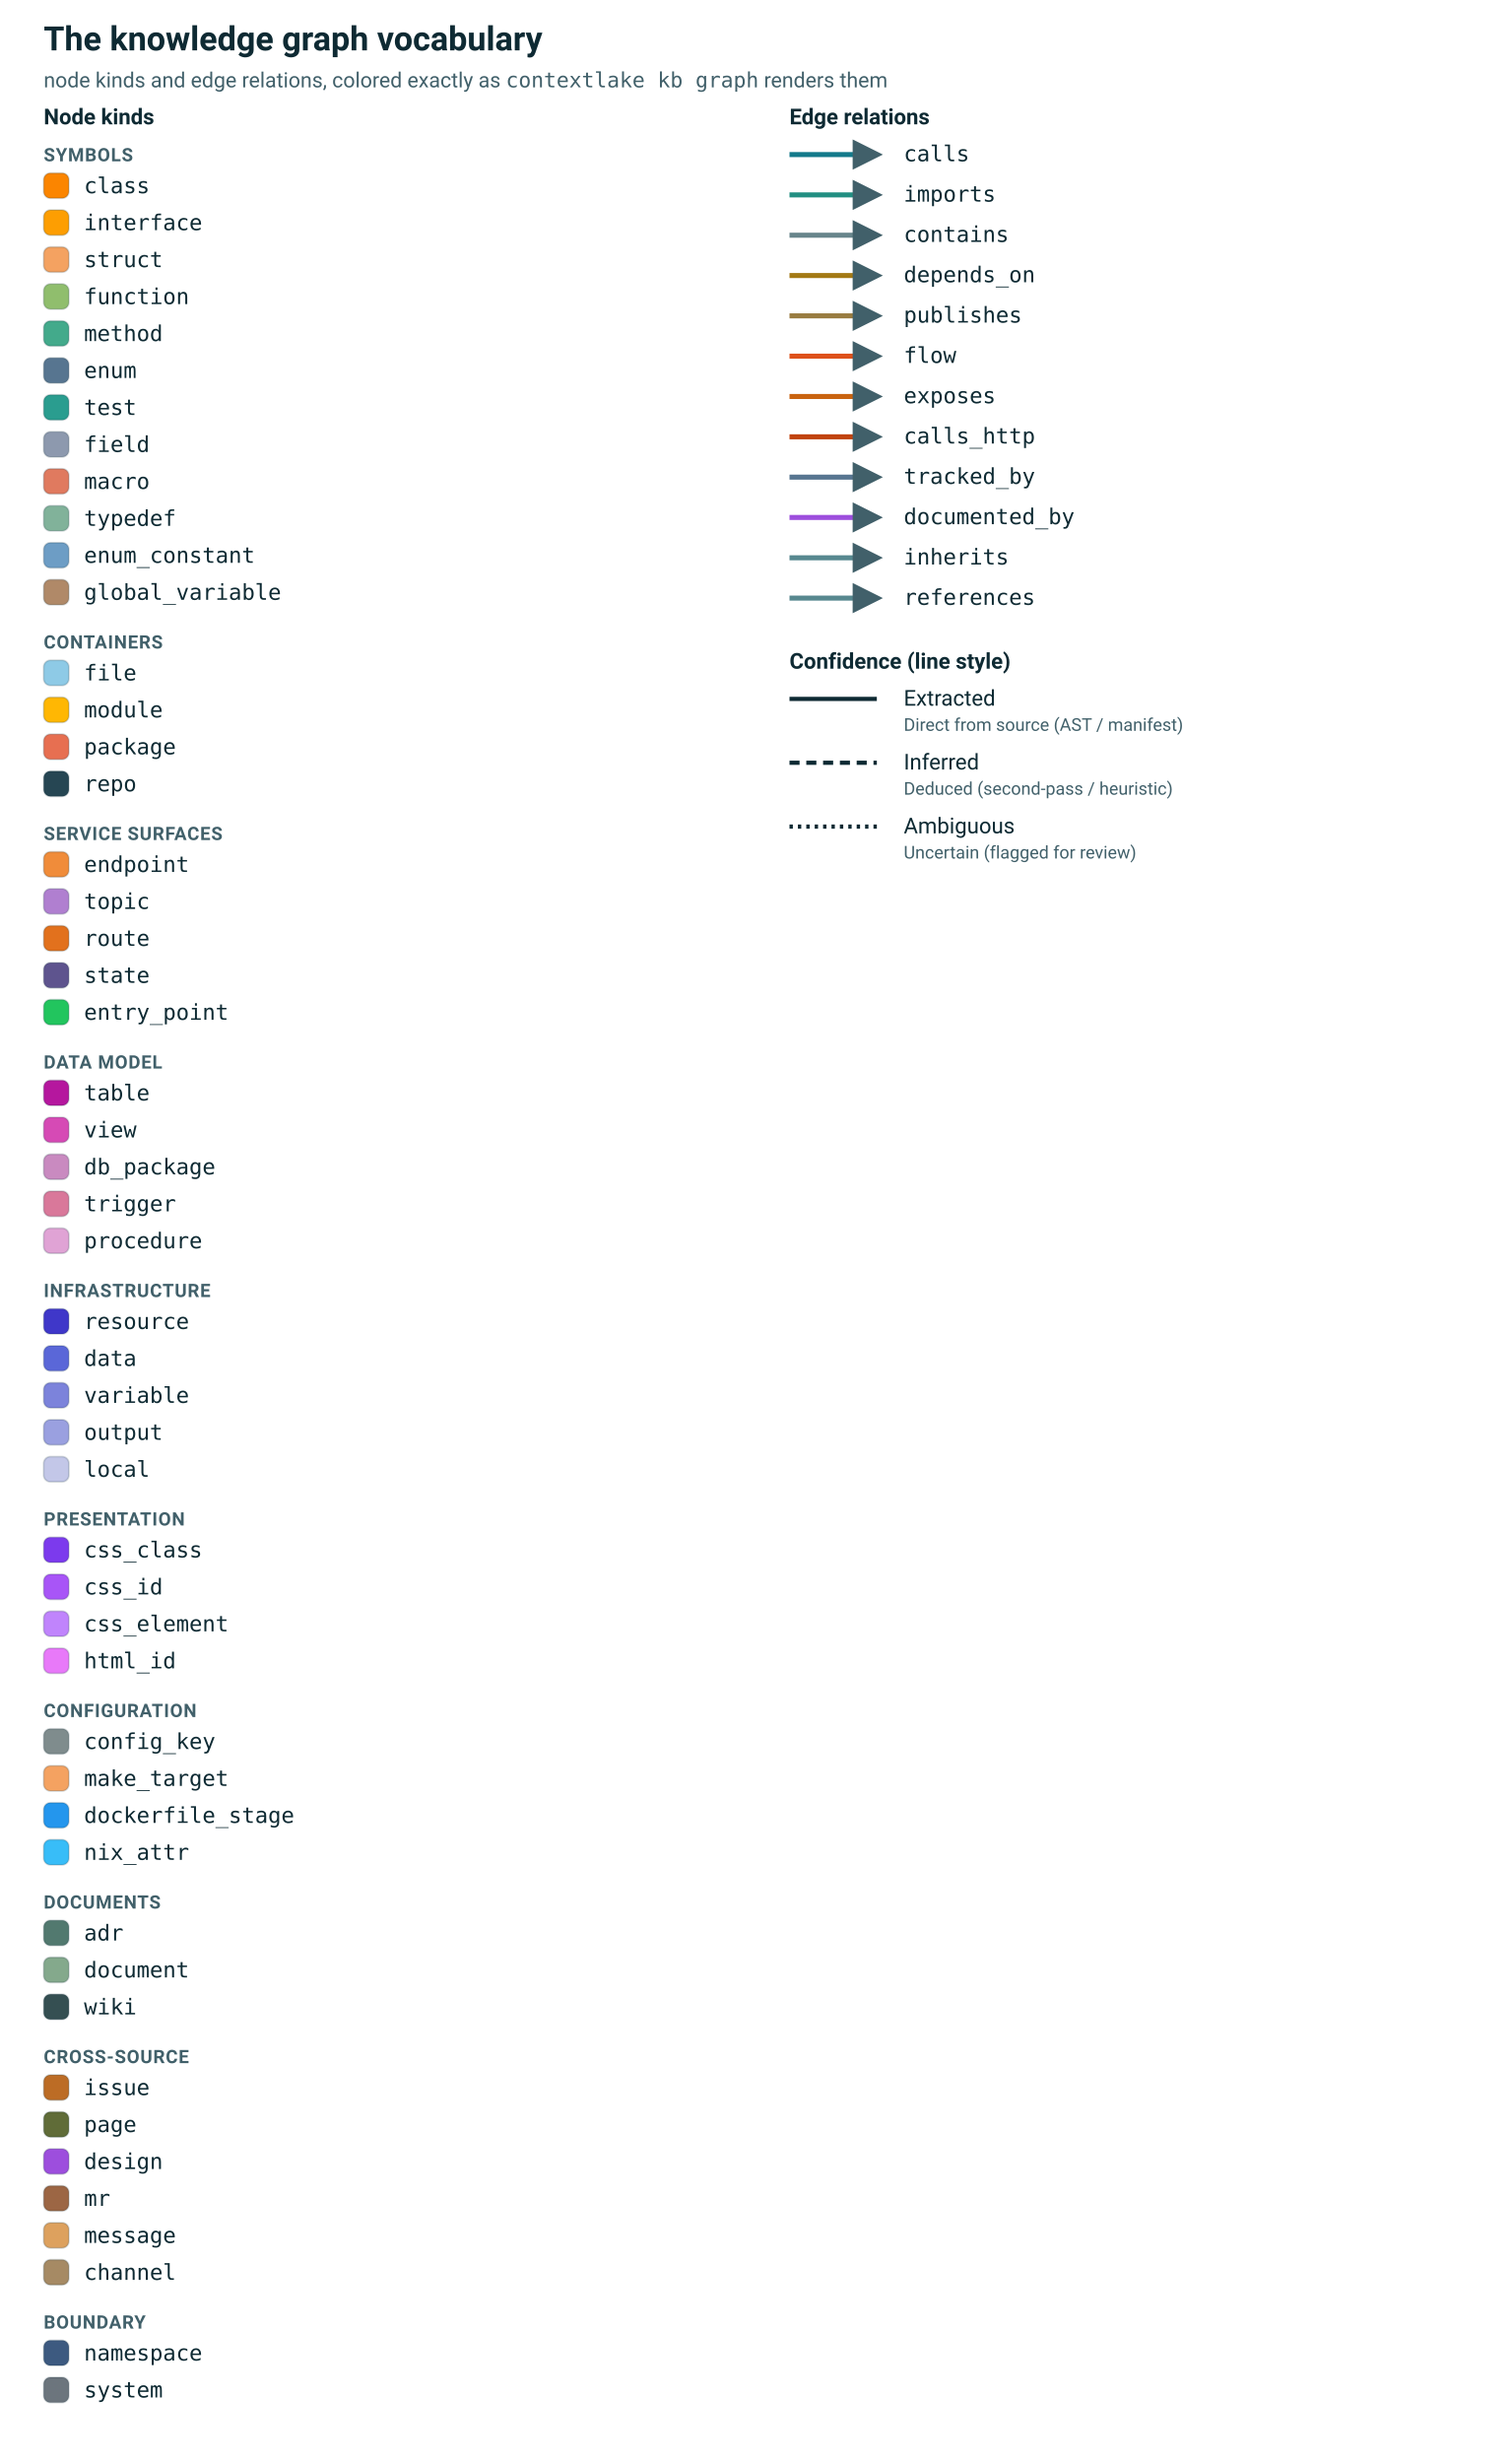
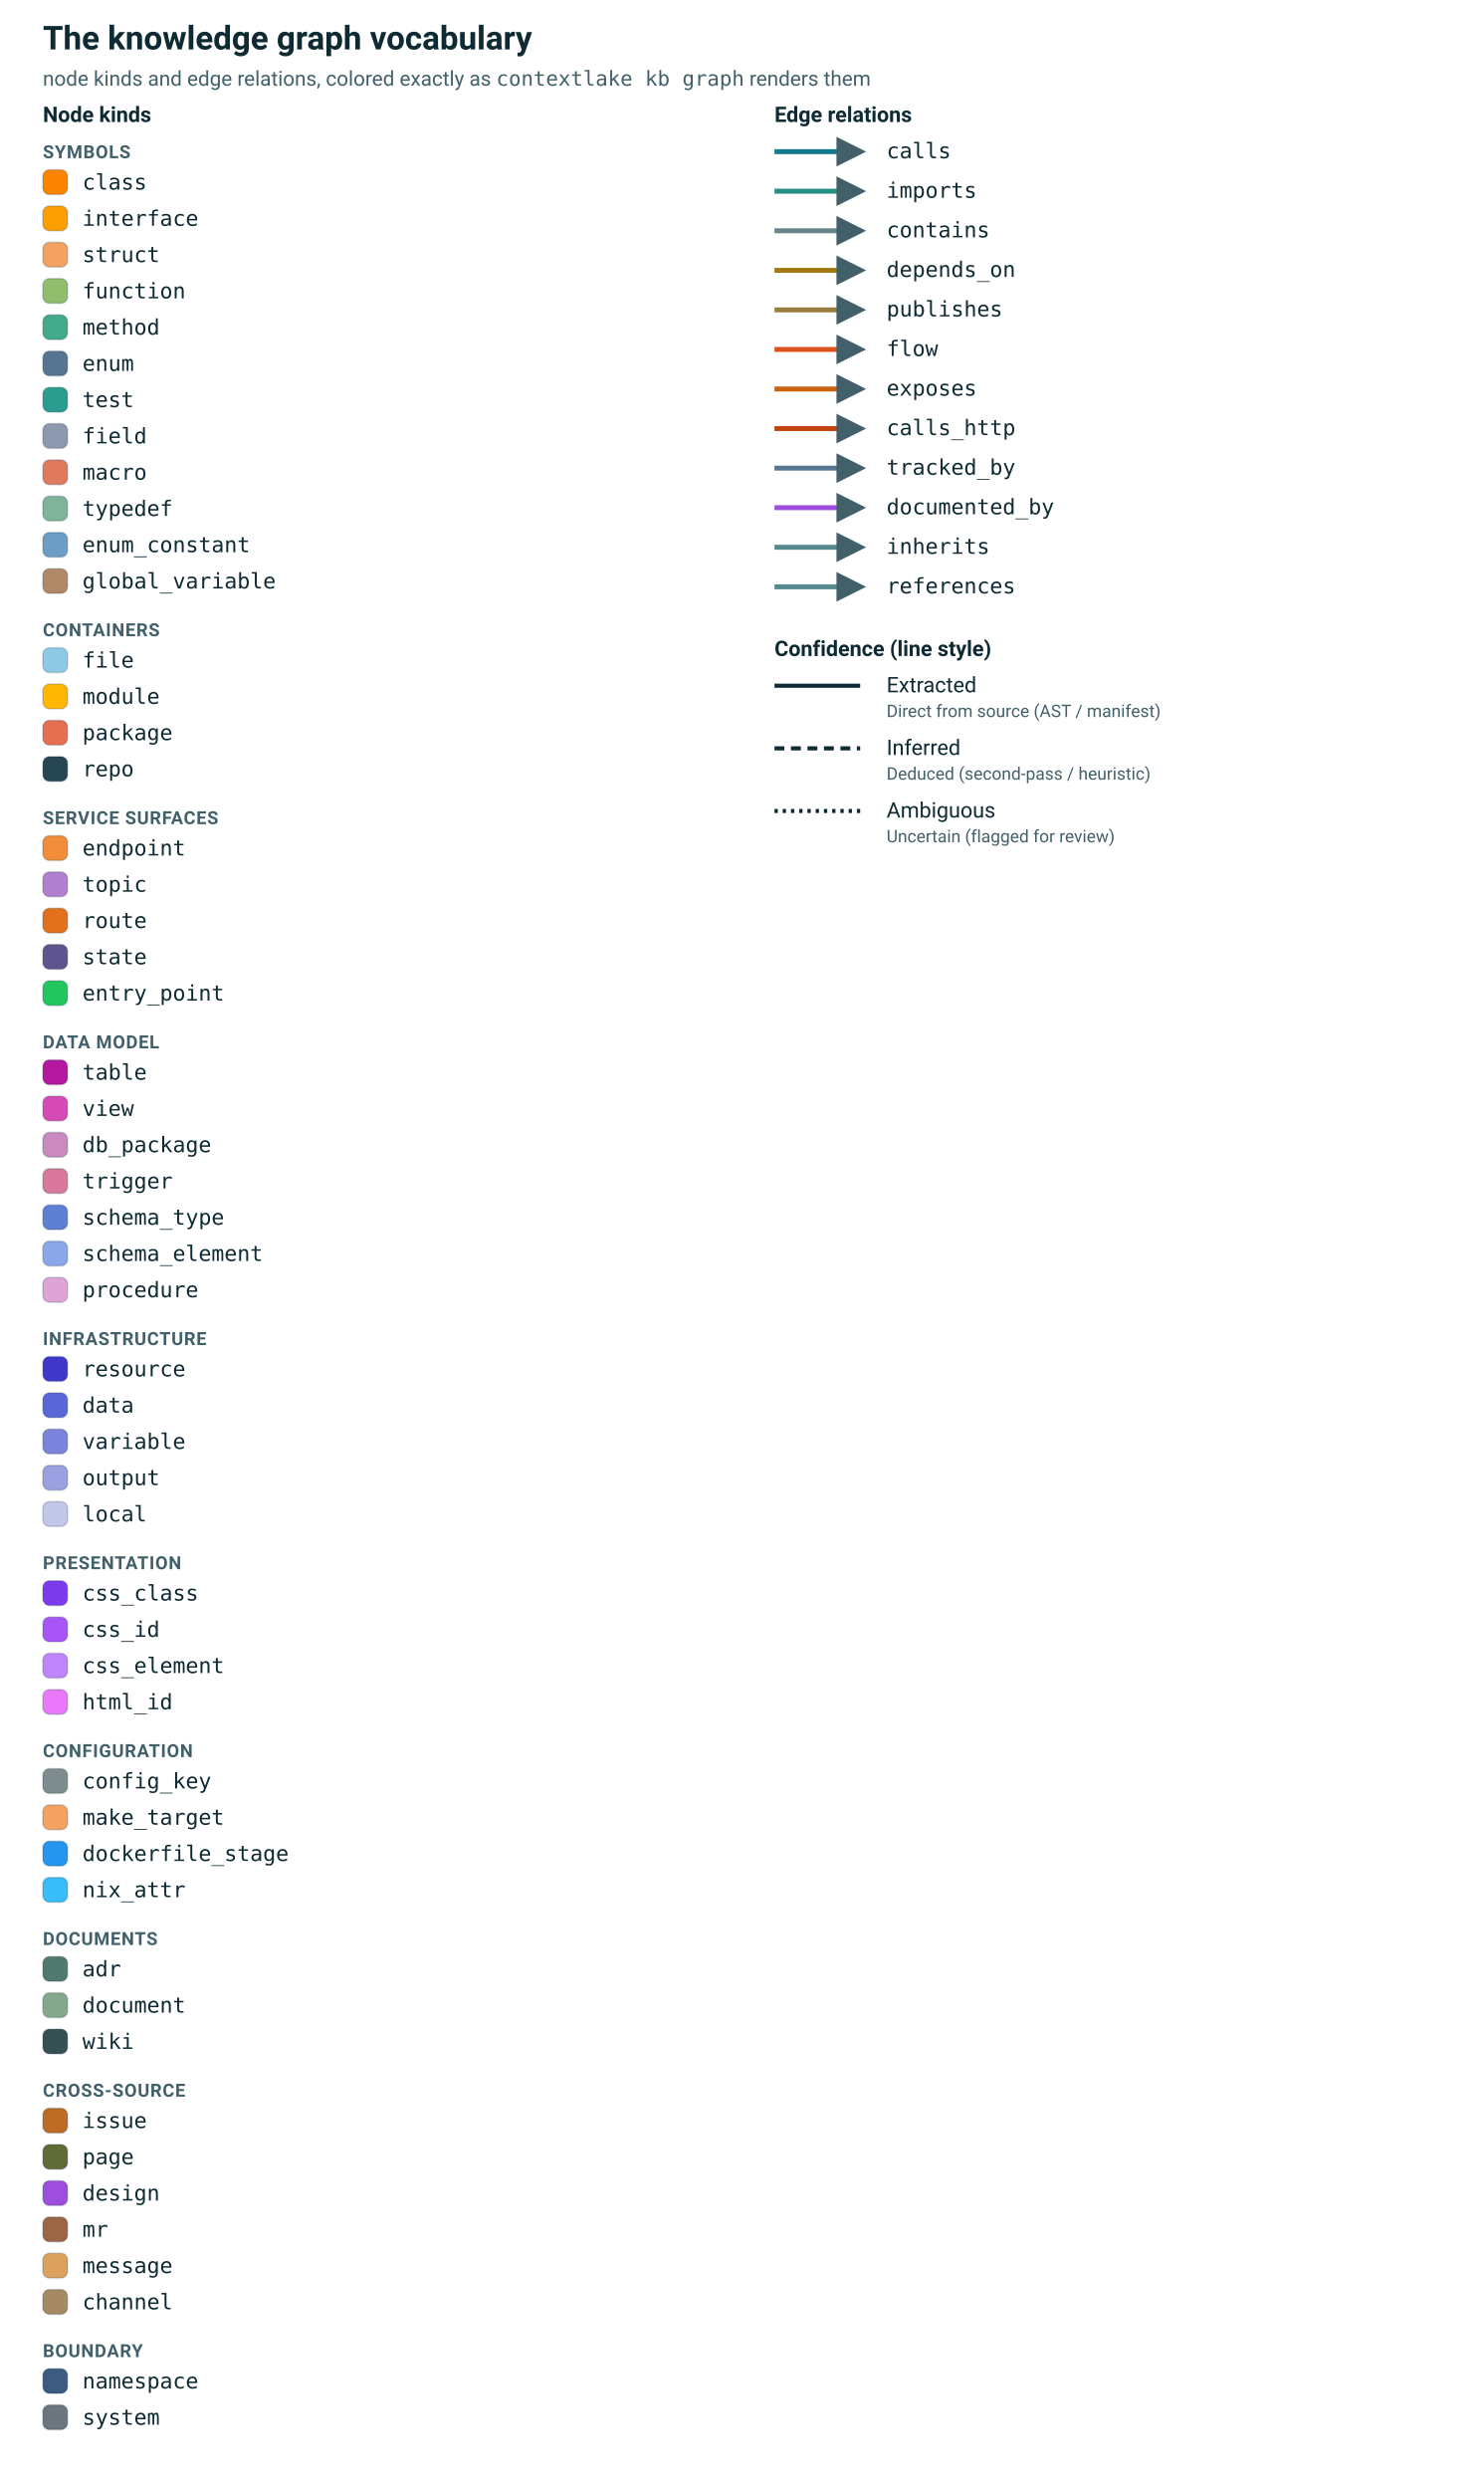
- <svg xmlns="http://www.w3.org/2000/svg" viewBox="0 0 900 1466" width="900" height="1466" role="img" aria-label="contextlake knowledge graph node kinds and edge relations">
+ <svg xmlns="http://www.w3.org/2000/svg" viewBox="0 0 900 1510" width="900" height="1510" role="img" aria-label="contextlake knowledge graph node kinds and edge relations">
  <defs>
    <marker id="ar2" viewBox="0 0 10 10" refX="8" refY="5" markerWidth="6" markerHeight="6" orient="auto">
      <path d="M0 0L10 5L0 10z" fill="#41606a" />
    </marker>
  </defs>
-   <rect x="0" y="0" width="900" height="1466" fill="none" />
+   <rect x="0" y="0" width="900" height="1510" fill="none" />
  <text x="26" y="30" font-size="20" font-weight="700" fill="#0E2A33" font-family="'Space Grotesk',-apple-system,Segoe UI,Roboto,sans-serif">The knowledge graph vocabulary</text>
  <text x="26" y="52" font-size="12.5" fill="#41606a" font-family="'Space Grotesk',-apple-system,Segoe UI,Roboto,sans-serif">node kinds and edge relations, colored exactly as <tspan font-family="'JetBrains Mono',ui-monospace,monospace">contextlake kb graph</tspan> renders them</text>
  <text x="26" y="74" font-size="13" font-weight="700" fill="#0E2A33" font-family="'Space Grotesk',-apple-system,Segoe UI,Roboto,sans-serif">Node kinds</text>
  <text x="26" y="96" font-size="11" font-weight="600" fill="#41606a" letter-spacing=".04em" font-family="'Space Grotesk',-apple-system,Segoe UI,Roboto,sans-serif">SYMBOLS</text>
  <rect x="26" y="103" width="15" height="15" rx="4" fill="#fb8500" stroke="#0E2A33" stroke-opacity=".18" />
  <text x="50" y="115" font-size="13" fill="#0E2A33" font-family="'JetBrains Mono',ui-monospace,monospace">class</text>
  <rect x="26" y="125" width="15" height="15" rx="4" fill="#fd9e02" stroke="#0E2A33" stroke-opacity=".18" />
  <text x="50" y="137" font-size="13" fill="#0E2A33" font-family="'JetBrains Mono',ui-monospace,monospace">interface</text>
  <rect x="26" y="147" width="15" height="15" rx="4" fill="#f4a261" stroke="#0E2A33" stroke-opacity=".18" />
  <text x="50" y="159" font-size="13" fill="#0E2A33" font-family="'JetBrains Mono',ui-monospace,monospace">struct</text>
  <rect x="26" y="169" width="15" height="15" rx="4" fill="#90be6d" stroke="#0E2A33" stroke-opacity=".18" />
  <text x="50" y="181" font-size="13" fill="#0E2A33" font-family="'JetBrains Mono',ui-monospace,monospace">function</text>
  <rect x="26" y="191" width="15" height="15" rx="4" fill="#43aa8b" stroke="#0E2A33" stroke-opacity=".18" />
  <text x="50" y="203" font-size="13" fill="#0E2A33" font-family="'JetBrains Mono',ui-monospace,monospace">method</text>
  <rect x="26" y="213" width="15" height="15" rx="4" fill="#577590" stroke="#0E2A33" stroke-opacity=".18" />
  <text x="50" y="225" font-size="13" fill="#0E2A33" font-family="'JetBrains Mono',ui-monospace,monospace">enum</text>
  <rect x="26" y="235" width="15" height="15" rx="4" fill="#2a9d8f" stroke="#0E2A33" stroke-opacity=".18" />
  <text x="50" y="247" font-size="13" fill="#0E2A33" font-family="'JetBrains Mono',ui-monospace,monospace">test</text>
  <rect x="26" y="257" width="15" height="15" rx="4" fill="#8d99ae" stroke="#0E2A33" stroke-opacity=".18" />
  <text x="50" y="269" font-size="13" fill="#0E2A33" font-family="'JetBrains Mono',ui-monospace,monospace">field</text>
  <rect x="26" y="279" width="15" height="15" rx="4" fill="#e07a5f" stroke="#0E2A33" stroke-opacity=".18" />
  <text x="50" y="291" font-size="13" fill="#0E2A33" font-family="'JetBrains Mono',ui-monospace,monospace">macro</text>
  <rect x="26" y="301" width="15" height="15" rx="4" fill="#81b29a" stroke="#0E2A33" stroke-opacity=".18" />
  <text x="50" y="313" font-size="13" fill="#0E2A33" font-family="'JetBrains Mono',ui-monospace,monospace">typedef</text>
  <rect x="26" y="323" width="15" height="15" rx="4" fill="#6d9dc5" stroke="#0E2A33" stroke-opacity=".18" />
  <text x="50" y="335" font-size="13" fill="#0E2A33" font-family="'JetBrains Mono',ui-monospace,monospace">enum_constant</text>
  <rect x="26" y="345" width="15" height="15" rx="4" fill="#b08968" stroke="#0E2A33" stroke-opacity=".18" />
  <text x="50" y="357" font-size="13" fill="#0E2A33" font-family="'JetBrains Mono',ui-monospace,monospace">global_variable</text>
  <text x="26" y="386" font-size="11" font-weight="600" fill="#41606a" letter-spacing=".04em" font-family="'Space Grotesk',-apple-system,Segoe UI,Roboto,sans-serif">CONTAINERS</text>
  <rect x="26" y="393" width="15" height="15" rx="4" fill="#8ecae6" stroke="#0E2A33" stroke-opacity=".18" />
  <text x="50" y="405" font-size="13" fill="#0E2A33" font-family="'JetBrains Mono',ui-monospace,monospace">file</text>
  <rect x="26" y="415" width="15" height="15" rx="4" fill="#ffb703" stroke="#0E2A33" stroke-opacity=".18" />
  <text x="50" y="427" font-size="13" fill="#0E2A33" font-family="'JetBrains Mono',ui-monospace,monospace">module</text>
  <rect x="26" y="437" width="15" height="15" rx="4" fill="#e76f51" stroke="#0E2A33" stroke-opacity=".18" />
  <text x="50" y="449" font-size="13" fill="#0E2A33" font-family="'JetBrains Mono',ui-monospace,monospace">package</text>
  <rect x="26" y="459" width="15" height="15" rx="4" fill="#264653" stroke="#0E2A33" stroke-opacity=".18" />
  <text x="50" y="471" font-size="13" fill="#0E2A33" font-family="'JetBrains Mono',ui-monospace,monospace">repo</text>
  <text x="26" y="500" font-size="11" font-weight="600" fill="#41606a" letter-spacing=".04em" font-family="'Space Grotesk',-apple-system,Segoe UI,Roboto,sans-serif">SERVICE SURFACES</text>
  <rect x="26" y="507" width="15" height="15" rx="4" fill="#f08c3a" stroke="#0E2A33" stroke-opacity=".18" />
  <text x="50" y="519" font-size="13" fill="#0E2A33" font-family="'JetBrains Mono',ui-monospace,monospace">endpoint</text>
  <rect x="26" y="529" width="15" height="15" rx="4" fill="#b07fd0" stroke="#0E2A33" stroke-opacity=".18" />
  <text x="50" y="541" font-size="13" fill="#0E2A33" font-family="'JetBrains Mono',ui-monospace,monospace">topic</text>
  <rect x="26" y="551" width="15" height="15" rx="4" fill="#e2711d" stroke="#0E2A33" stroke-opacity=".18" />
  <text x="50" y="563" font-size="13" fill="#0E2A33" font-family="'JetBrains Mono',ui-monospace,monospace">route</text>
  <rect x="26" y="573" width="15" height="15" rx="4" fill="#5e548e" stroke="#0E2A33" stroke-opacity=".18" />
  <text x="50" y="585" font-size="13" fill="#0E2A33" font-family="'JetBrains Mono',ui-monospace,monospace">state</text>
  <rect x="26" y="595" width="15" height="15" rx="4" fill="#22c55e" stroke="#0E2A33" stroke-opacity=".18" />
  <text x="50" y="607" font-size="13" fill="#0E2A33" font-family="'JetBrains Mono',ui-monospace,monospace">entry_point</text>
  <text x="26" y="636" font-size="11" font-weight="600" fill="#41606a" letter-spacing=".04em" font-family="'Space Grotesk',-apple-system,Segoe UI,Roboto,sans-serif">DATA MODEL</text>
  <rect x="26" y="643" width="15" height="15" rx="4" fill="#b5179e" stroke="#0E2A33" stroke-opacity=".18" />
  <text x="50" y="655" font-size="13" fill="#0E2A33" font-family="'JetBrains Mono',ui-monospace,monospace">table</text>
  <rect x="26" y="665" width="15" height="15" rx="4" fill="#d64ab5" stroke="#0E2A33" stroke-opacity=".18" />
  <text x="50" y="677" font-size="13" fill="#0E2A33" font-family="'JetBrains Mono',ui-monospace,monospace">view</text>
  <rect x="26" y="687" width="15" height="15" rx="4" fill="#c98ac0" stroke="#0E2A33" stroke-opacity=".18" />
  <text x="50" y="699" font-size="13" fill="#0E2A33" font-family="'JetBrains Mono',ui-monospace,monospace">db_package</text>
  <rect x="26" y="709" width="15" height="15" rx="4" fill="#d9789a" stroke="#0E2A33" stroke-opacity=".18" />
  <text x="50" y="721" font-size="13" fill="#0E2A33" font-family="'JetBrains Mono',ui-monospace,monospace">trigger</text>
-   <rect x="26" y="731" width="15" height="15" rx="4" fill="#e0a3d5" stroke="#0E2A33" stroke-opacity=".18" />
-   <text x="50" y="743" font-size="13" fill="#0E2A33" font-family="'JetBrains Mono',ui-monospace,monospace">procedure</text>
-   <text x="26" y="772" font-size="11" font-weight="600" fill="#41606a" letter-spacing=".04em" font-family="'Space Grotesk',-apple-system,Segoe UI,Roboto,sans-serif">INFRASTRUCTURE</text>
-   <rect x="26" y="779" width="15" height="15" rx="4" fill="#3f37c9" stroke="#0E2A33" stroke-opacity=".18" />
-   <text x="50" y="791" font-size="13" fill="#0E2A33" font-family="'JetBrains Mono',ui-monospace,monospace">resource</text>
-   <rect x="26" y="801" width="15" height="15" rx="4" fill="#5a67d8" stroke="#0E2A33" stroke-opacity=".18" />
-   <text x="50" y="813" font-size="13" fill="#0E2A33" font-family="'JetBrains Mono',ui-monospace,monospace">data</text>
-   <rect x="26" y="823" width="15" height="15" rx="4" fill="#7c83db" stroke="#0E2A33" stroke-opacity=".18" />
-   <text x="50" y="835" font-size="13" fill="#0E2A33" font-family="'JetBrains Mono',ui-monospace,monospace">variable</text>
-   <rect x="26" y="845" width="15" height="15" rx="4" fill="#9aa0e0" stroke="#0E2A33" stroke-opacity=".18" />
-   <text x="50" y="857" font-size="13" fill="#0E2A33" font-family="'JetBrains Mono',ui-monospace,monospace">output</text>
-   <rect x="26" y="867" width="15" height="15" rx="4" fill="#c3c7e8" stroke="#0E2A33" stroke-opacity=".18" />
-   <text x="50" y="879" font-size="13" fill="#0E2A33" font-family="'JetBrains Mono',ui-monospace,monospace">local</text>
-   <text x="26" y="908" font-size="11" font-weight="600" fill="#41606a" letter-spacing=".04em" font-family="'Space Grotesk',-apple-system,Segoe UI,Roboto,sans-serif">PRESENTATION</text>
-   <rect x="26" y="915" width="15" height="15" rx="4" fill="#7c3aed" stroke="#0E2A33" stroke-opacity=".18" />
-   <text x="50" y="927" font-size="13" fill="#0E2A33" font-family="'JetBrains Mono',ui-monospace,monospace">css_class</text>
-   <rect x="26" y="937" width="15" height="15" rx="4" fill="#a855f7" stroke="#0E2A33" stroke-opacity=".18" />
-   <text x="50" y="949" font-size="13" fill="#0E2A33" font-family="'JetBrains Mono',ui-monospace,monospace">css_id</text>
-   <rect x="26" y="959" width="15" height="15" rx="4" fill="#c084fc" stroke="#0E2A33" stroke-opacity=".18" />
-   <text x="50" y="971" font-size="13" fill="#0E2A33" font-family="'JetBrains Mono',ui-monospace,monospace">css_element</text>
-   <rect x="26" y="981" width="15" height="15" rx="4" fill="#e879f9" stroke="#0E2A33" stroke-opacity=".18" />
-   <text x="50" y="993" font-size="13" fill="#0E2A33" font-family="'JetBrains Mono',ui-monospace,monospace">html_id</text>
-   <text x="26" y="1022" font-size="11" font-weight="600" fill="#41606a" letter-spacing=".04em" font-family="'Space Grotesk',-apple-system,Segoe UI,Roboto,sans-serif">CONFIGURATION</text>
-   <rect x="26" y="1029" width="15" height="15" rx="4" fill="#7f8c8d" stroke="#0E2A33" stroke-opacity=".18" />
-   <text x="50" y="1041" font-size="13" fill="#0E2A33" font-family="'JetBrains Mono',ui-monospace,monospace">config_key</text>
-   <rect x="26" y="1051" width="15" height="15" rx="4" fill="#f4a261" stroke="#0E2A33" stroke-opacity=".18" />
-   <text x="50" y="1063" font-size="13" fill="#0E2A33" font-family="'JetBrains Mono',ui-monospace,monospace">make_target</text>
-   <rect x="26" y="1073" width="15" height="15" rx="4" fill="#2496ed" stroke="#0E2A33" stroke-opacity=".18" />
-   <text x="50" y="1085" font-size="13" fill="#0E2A33" font-family="'JetBrains Mono',ui-monospace,monospace">dockerfile_stage</text>
-   <rect x="26" y="1095" width="15" height="15" rx="4" fill="#38bdf8" stroke="#0E2A33" stroke-opacity=".18" />
-   <text x="50" y="1107" font-size="13" fill="#0E2A33" font-family="'JetBrains Mono',ui-monospace,monospace">nix_attr</text>
-   <text x="26" y="1136" font-size="11" font-weight="600" fill="#41606a" letter-spacing=".04em" font-family="'Space Grotesk',-apple-system,Segoe UI,Roboto,sans-serif">DOCUMENTS</text>
-   <rect x="26" y="1143" width="15" height="15" rx="4" fill="#52796f" stroke="#0E2A33" stroke-opacity=".18" />
-   <text x="50" y="1155" font-size="13" fill="#0E2A33" font-family="'JetBrains Mono',ui-monospace,monospace">adr</text>
-   <rect x="26" y="1165" width="15" height="15" rx="4" fill="#84a98c" stroke="#0E2A33" stroke-opacity=".18" />
-   <text x="50" y="1177" font-size="13" fill="#0E2A33" font-family="'JetBrains Mono',ui-monospace,monospace">document</text>
-   <rect x="26" y="1187" width="15" height="15" rx="4" fill="#354f52" stroke="#0E2A33" stroke-opacity=".18" />
-   <text x="50" y="1199" font-size="13" fill="#0E2A33" font-family="'JetBrains Mono',ui-monospace,monospace">wiki</text>
-   <text x="26" y="1228" font-size="11" font-weight="600" fill="#41606a" letter-spacing=".04em" font-family="'Space Grotesk',-apple-system,Segoe UI,Roboto,sans-serif">CROSS-SOURCE</text>
-   <rect x="26" y="1235" width="15" height="15" rx="4" fill="#bc6c25" stroke="#0E2A33" stroke-opacity=".18" />
-   <text x="50" y="1247" font-size="13" fill="#0E2A33" font-family="'JetBrains Mono',ui-monospace,monospace">issue</text>
-   <rect x="26" y="1257" width="15" height="15" rx="4" fill="#606c38" stroke="#0E2A33" stroke-opacity=".18" />
-   <text x="50" y="1269" font-size="13" fill="#0E2A33" font-family="'JetBrains Mono',ui-monospace,monospace">page</text>
-   <rect x="26" y="1279" width="15" height="15" rx="4" fill="#9d4edd" stroke="#0E2A33" stroke-opacity=".18" />
-   <text x="50" y="1291" font-size="13" fill="#0E2A33" font-family="'JetBrains Mono',ui-monospace,monospace">design</text>
-   <rect x="26" y="1301" width="15" height="15" rx="4" fill="#9c6644" stroke="#0E2A33" stroke-opacity=".18" />
-   <text x="50" y="1313" font-size="13" fill="#0E2A33" font-family="'JetBrains Mono',ui-monospace,monospace">mr</text>
-   <rect x="26" y="1323" width="15" height="15" rx="4" fill="#dda15e" stroke="#0E2A33" stroke-opacity=".18" />
-   <text x="50" y="1335" font-size="13" fill="#0E2A33" font-family="'JetBrains Mono',ui-monospace,monospace">message</text>
-   <rect x="26" y="1345" width="15" height="15" rx="4" fill="#a68a64" stroke="#0E2A33" stroke-opacity=".18" />
-   <text x="50" y="1357" font-size="13" fill="#0E2A33" font-family="'JetBrains Mono',ui-monospace,monospace">channel</text>
-   <text x="26" y="1386" font-size="11" font-weight="600" fill="#41606a" letter-spacing=".04em" font-family="'Space Grotesk',-apple-system,Segoe UI,Roboto,sans-serif">BOUNDARY</text>
-   <rect x="26" y="1393" width="15" height="15" rx="4" fill="#3d5a80" stroke="#0E2A33" stroke-opacity=".18" />
-   <text x="50" y="1405" font-size="13" fill="#0E2A33" font-family="'JetBrains Mono',ui-monospace,monospace">namespace</text>
-   <rect x="26" y="1415" width="15" height="15" rx="4" fill="#6c757d" stroke="#0E2A33" stroke-opacity=".18" />
-   <text x="50" y="1427" font-size="13" fill="#0E2A33" font-family="'JetBrains Mono',ui-monospace,monospace">system</text>
+   <rect x="26" y="731" width="15" height="15" rx="4" fill="#5f7fd4" stroke="#0E2A33" stroke-opacity=".18" />
+   <text x="50" y="743" font-size="13" fill="#0E2A33" font-family="'JetBrains Mono',ui-monospace,monospace">schema_type</text>
+   <rect x="26" y="753" width="15" height="15" rx="4" fill="#8aa7ea" stroke="#0E2A33" stroke-opacity=".18" />
+   <text x="50" y="765" font-size="13" fill="#0E2A33" font-family="'JetBrains Mono',ui-monospace,monospace">schema_element</text>
+   <rect x="26" y="775" width="15" height="15" rx="4" fill="#e0a3d5" stroke="#0E2A33" stroke-opacity=".18" />
+   <text x="50" y="787" font-size="13" fill="#0E2A33" font-family="'JetBrains Mono',ui-monospace,monospace">procedure</text>
+   <text x="26" y="816" font-size="11" font-weight="600" fill="#41606a" letter-spacing=".04em" font-family="'Space Grotesk',-apple-system,Segoe UI,Roboto,sans-serif">INFRASTRUCTURE</text>
+   <rect x="26" y="823" width="15" height="15" rx="4" fill="#3f37c9" stroke="#0E2A33" stroke-opacity=".18" />
+   <text x="50" y="835" font-size="13" fill="#0E2A33" font-family="'JetBrains Mono',ui-monospace,monospace">resource</text>
+   <rect x="26" y="845" width="15" height="15" rx="4" fill="#5a67d8" stroke="#0E2A33" stroke-opacity=".18" />
+   <text x="50" y="857" font-size="13" fill="#0E2A33" font-family="'JetBrains Mono',ui-monospace,monospace">data</text>
+   <rect x="26" y="867" width="15" height="15" rx="4" fill="#7c83db" stroke="#0E2A33" stroke-opacity=".18" />
+   <text x="50" y="879" font-size="13" fill="#0E2A33" font-family="'JetBrains Mono',ui-monospace,monospace">variable</text>
+   <rect x="26" y="889" width="15" height="15" rx="4" fill="#9aa0e0" stroke="#0E2A33" stroke-opacity=".18" />
+   <text x="50" y="901" font-size="13" fill="#0E2A33" font-family="'JetBrains Mono',ui-monospace,monospace">output</text>
+   <rect x="26" y="911" width="15" height="15" rx="4" fill="#c3c7e8" stroke="#0E2A33" stroke-opacity=".18" />
+   <text x="50" y="923" font-size="13" fill="#0E2A33" font-family="'JetBrains Mono',ui-monospace,monospace">local</text>
+   <text x="26" y="952" font-size="11" font-weight="600" fill="#41606a" letter-spacing=".04em" font-family="'Space Grotesk',-apple-system,Segoe UI,Roboto,sans-serif">PRESENTATION</text>
+   <rect x="26" y="959" width="15" height="15" rx="4" fill="#7c3aed" stroke="#0E2A33" stroke-opacity=".18" />
+   <text x="50" y="971" font-size="13" fill="#0E2A33" font-family="'JetBrains Mono',ui-monospace,monospace">css_class</text>
+   <rect x="26" y="981" width="15" height="15" rx="4" fill="#a855f7" stroke="#0E2A33" stroke-opacity=".18" />
+   <text x="50" y="993" font-size="13" fill="#0E2A33" font-family="'JetBrains Mono',ui-monospace,monospace">css_id</text>
+   <rect x="26" y="1003" width="15" height="15" rx="4" fill="#c084fc" stroke="#0E2A33" stroke-opacity=".18" />
+   <text x="50" y="1015" font-size="13" fill="#0E2A33" font-family="'JetBrains Mono',ui-monospace,monospace">css_element</text>
+   <rect x="26" y="1025" width="15" height="15" rx="4" fill="#e879f9" stroke="#0E2A33" stroke-opacity=".18" />
+   <text x="50" y="1037" font-size="13" fill="#0E2A33" font-family="'JetBrains Mono',ui-monospace,monospace">html_id</text>
+   <text x="26" y="1066" font-size="11" font-weight="600" fill="#41606a" letter-spacing=".04em" font-family="'Space Grotesk',-apple-system,Segoe UI,Roboto,sans-serif">CONFIGURATION</text>
+   <rect x="26" y="1073" width="15" height="15" rx="4" fill="#7f8c8d" stroke="#0E2A33" stroke-opacity=".18" />
+   <text x="50" y="1085" font-size="13" fill="#0E2A33" font-family="'JetBrains Mono',ui-monospace,monospace">config_key</text>
+   <rect x="26" y="1095" width="15" height="15" rx="4" fill="#f4a261" stroke="#0E2A33" stroke-opacity=".18" />
+   <text x="50" y="1107" font-size="13" fill="#0E2A33" font-family="'JetBrains Mono',ui-monospace,monospace">make_target</text>
+   <rect x="26" y="1117" width="15" height="15" rx="4" fill="#2496ed" stroke="#0E2A33" stroke-opacity=".18" />
+   <text x="50" y="1129" font-size="13" fill="#0E2A33" font-family="'JetBrains Mono',ui-monospace,monospace">dockerfile_stage</text>
+   <rect x="26" y="1139" width="15" height="15" rx="4" fill="#38bdf8" stroke="#0E2A33" stroke-opacity=".18" />
+   <text x="50" y="1151" font-size="13" fill="#0E2A33" font-family="'JetBrains Mono',ui-monospace,monospace">nix_attr</text>
+   <text x="26" y="1180" font-size="11" font-weight="600" fill="#41606a" letter-spacing=".04em" font-family="'Space Grotesk',-apple-system,Segoe UI,Roboto,sans-serif">DOCUMENTS</text>
+   <rect x="26" y="1187" width="15" height="15" rx="4" fill="#52796f" stroke="#0E2A33" stroke-opacity=".18" />
+   <text x="50" y="1199" font-size="13" fill="#0E2A33" font-family="'JetBrains Mono',ui-monospace,monospace">adr</text>
+   <rect x="26" y="1209" width="15" height="15" rx="4" fill="#84a98c" stroke="#0E2A33" stroke-opacity=".18" />
+   <text x="50" y="1221" font-size="13" fill="#0E2A33" font-family="'JetBrains Mono',ui-monospace,monospace">document</text>
+   <rect x="26" y="1231" width="15" height="15" rx="4" fill="#354f52" stroke="#0E2A33" stroke-opacity=".18" />
+   <text x="50" y="1243" font-size="13" fill="#0E2A33" font-family="'JetBrains Mono',ui-monospace,monospace">wiki</text>
+   <text x="26" y="1272" font-size="11" font-weight="600" fill="#41606a" letter-spacing=".04em" font-family="'Space Grotesk',-apple-system,Segoe UI,Roboto,sans-serif">CROSS-SOURCE</text>
+   <rect x="26" y="1279" width="15" height="15" rx="4" fill="#bc6c25" stroke="#0E2A33" stroke-opacity=".18" />
+   <text x="50" y="1291" font-size="13" fill="#0E2A33" font-family="'JetBrains Mono',ui-monospace,monospace">issue</text>
+   <rect x="26" y="1301" width="15" height="15" rx="4" fill="#606c38" stroke="#0E2A33" stroke-opacity=".18" />
+   <text x="50" y="1313" font-size="13" fill="#0E2A33" font-family="'JetBrains Mono',ui-monospace,monospace">page</text>
+   <rect x="26" y="1323" width="15" height="15" rx="4" fill="#9d4edd" stroke="#0E2A33" stroke-opacity=".18" />
+   <text x="50" y="1335" font-size="13" fill="#0E2A33" font-family="'JetBrains Mono',ui-monospace,monospace">design</text>
+   <rect x="26" y="1345" width="15" height="15" rx="4" fill="#9c6644" stroke="#0E2A33" stroke-opacity=".18" />
+   <text x="50" y="1357" font-size="13" fill="#0E2A33" font-family="'JetBrains Mono',ui-monospace,monospace">mr</text>
+   <rect x="26" y="1367" width="15" height="15" rx="4" fill="#dda15e" stroke="#0E2A33" stroke-opacity=".18" />
+   <text x="50" y="1379" font-size="13" fill="#0E2A33" font-family="'JetBrains Mono',ui-monospace,monospace">message</text>
+   <rect x="26" y="1389" width="15" height="15" rx="4" fill="#a68a64" stroke="#0E2A33" stroke-opacity=".18" />
+   <text x="50" y="1401" font-size="13" fill="#0E2A33" font-family="'JetBrains Mono',ui-monospace,monospace">channel</text>
+   <text x="26" y="1430" font-size="11" font-weight="600" fill="#41606a" letter-spacing=".04em" font-family="'Space Grotesk',-apple-system,Segoe UI,Roboto,sans-serif">BOUNDARY</text>
+   <rect x="26" y="1437" width="15" height="15" rx="4" fill="#3d5a80" stroke="#0E2A33" stroke-opacity=".18" />
+   <text x="50" y="1449" font-size="13" fill="#0E2A33" font-family="'JetBrains Mono',ui-monospace,monospace">namespace</text>
+   <rect x="26" y="1459" width="15" height="15" rx="4" fill="#6c757d" stroke="#0E2A33" stroke-opacity=".18" />
+   <text x="50" y="1471" font-size="13" fill="#0E2A33" font-family="'JetBrains Mono',ui-monospace,monospace">system</text>
  <text x="470" y="74" font-size="13" font-weight="700" fill="#0E2A33" font-family="'Space Grotesk',-apple-system,Segoe UI,Roboto,sans-serif">Edge relations</text>
  <line x1="470" y1="92" x2="522" y2="92" stroke="#137A8B" stroke-width="3" marker-end="url(#ar2)" />
  <text x="538" y="96" font-size="13" fill="#0E2A33" font-family="'JetBrains Mono',ui-monospace,monospace">calls</text>
  <line x1="470" y1="116" x2="522" y2="116" stroke="#228f82" stroke-width="3" marker-end="url(#ar2)" />
  <text x="538" y="120" font-size="13" fill="#0E2A33" font-family="'JetBrains Mono',ui-monospace,monospace">imports</text>
  <line x1="470" y1="140" x2="522" y2="140" stroke="#67858b" stroke-width="3" marker-end="url(#ar2)" />
  <text x="538" y="144" font-size="13" fill="#0E2A33" font-family="'JetBrains Mono',ui-monospace,monospace">contains</text>
  <line x1="470" y1="164" x2="522" y2="164" stroke="#a37914" stroke-width="3" marker-end="url(#ar2)" />
  <text x="538" y="168" font-size="13" fill="#0E2A33" font-family="'JetBrains Mono',ui-monospace,monospace">depends_on</text>
  <line x1="470" y1="188" x2="522" y2="188" stroke="#997c40" stroke-width="3" marker-end="url(#ar2)" />
  <text x="538" y="192" font-size="13" fill="#0E2A33" font-family="'JetBrains Mono',ui-monospace,monospace">publishes</text>
  <line x1="470" y1="212" x2="522" y2="212" stroke="#de511a" stroke-width="3" marker-end="url(#ar2)" />
  <text x="538" y="216" font-size="13" fill="#0E2A33" font-family="'JetBrains Mono',ui-monospace,monospace">flow</text>
  <line x1="470" y1="236" x2="522" y2="236" stroke="#c9630f" stroke-width="3" marker-end="url(#ar2)" />
  <text x="538" y="240" font-size="13" fill="#0E2A33" font-family="'JetBrains Mono',ui-monospace,monospace">exposes</text>
  <line x1="470" y1="260" x2="522" y2="260" stroke="#c1440e" stroke-width="3" marker-end="url(#ar2)" />
  <text x="538" y="264" font-size="13" fill="#0E2A33" font-family="'JetBrains Mono',ui-monospace,monospace">calls_http</text>
  <line x1="470" y1="284" x2="522" y2="284" stroke="#577590" stroke-width="3" marker-end="url(#ar2)" />
  <text x="538" y="288" font-size="13" fill="#0E2A33" font-family="'JetBrains Mono',ui-monospace,monospace">tracked_by</text>
  <line x1="470" y1="308" x2="522" y2="308" stroke="#9d4edd" stroke-width="3" marker-end="url(#ar2)" />
  <text x="538" y="312" font-size="13" fill="#0E2A33" font-family="'JetBrains Mono',ui-monospace,monospace">documented_by</text>
  <line x1="470" y1="332" x2="522" y2="332" stroke="#57888f" stroke-width="3" marker-end="url(#ar2)" />
  <text x="538" y="336" font-size="13" fill="#0E2A33" font-family="'JetBrains Mono',ui-monospace,monospace">inherits</text>
  <line x1="470" y1="356" x2="522" y2="356" stroke="#57888f" stroke-width="3" marker-end="url(#ar2)" />
  <text x="538" y="360" font-size="13" fill="#0E2A33" font-family="'JetBrains Mono',ui-monospace,monospace">references</text>
  <text x="470" y="398" font-size="13" font-weight="700" fill="#0E2A33" font-family="'Space Grotesk',-apple-system,Segoe UI,Roboto,sans-serif">Confidence (line style)</text>
  <line x1="470" y1="416" x2="522" y2="416" stroke="#0E2A33" stroke-width="2.5" />
  <text x="538" y="420" font-size="13" fill="#0E2A33" font-family="'Space Grotesk',-apple-system,Segoe UI,Roboto,sans-serif">Extracted</text>
  <text x="538" y="435" font-size="10.5" fill="#41606a" font-family="'Space Grotesk',-apple-system,Segoe UI,Roboto,sans-serif">Direct from source (AST / manifest)</text>
  <line x1="470" y1="454" x2="522" y2="454" stroke="#0E2A33" stroke-width="2.5" stroke-dasharray="6 4" />
  <text x="538" y="458" font-size="13" fill="#0E2A33" font-family="'Space Grotesk',-apple-system,Segoe UI,Roboto,sans-serif">Inferred</text>
  <text x="538" y="473" font-size="10.5" fill="#41606a" font-family="'Space Grotesk',-apple-system,Segoe UI,Roboto,sans-serif">Deduced (second-pass / heuristic)</text>
  <line x1="470" y1="492" x2="522" y2="492" stroke="#0E2A33" stroke-width="2.5" stroke-dasharray="2 3" />
  <text x="538" y="496" font-size="13" fill="#0E2A33" font-family="'Space Grotesk',-apple-system,Segoe UI,Roboto,sans-serif">Ambiguous</text>
  <text x="538" y="511" font-size="10.5" fill="#41606a" font-family="'Space Grotesk',-apple-system,Segoe UI,Roboto,sans-serif">Uncertain (flagged for review)</text>
</svg>
